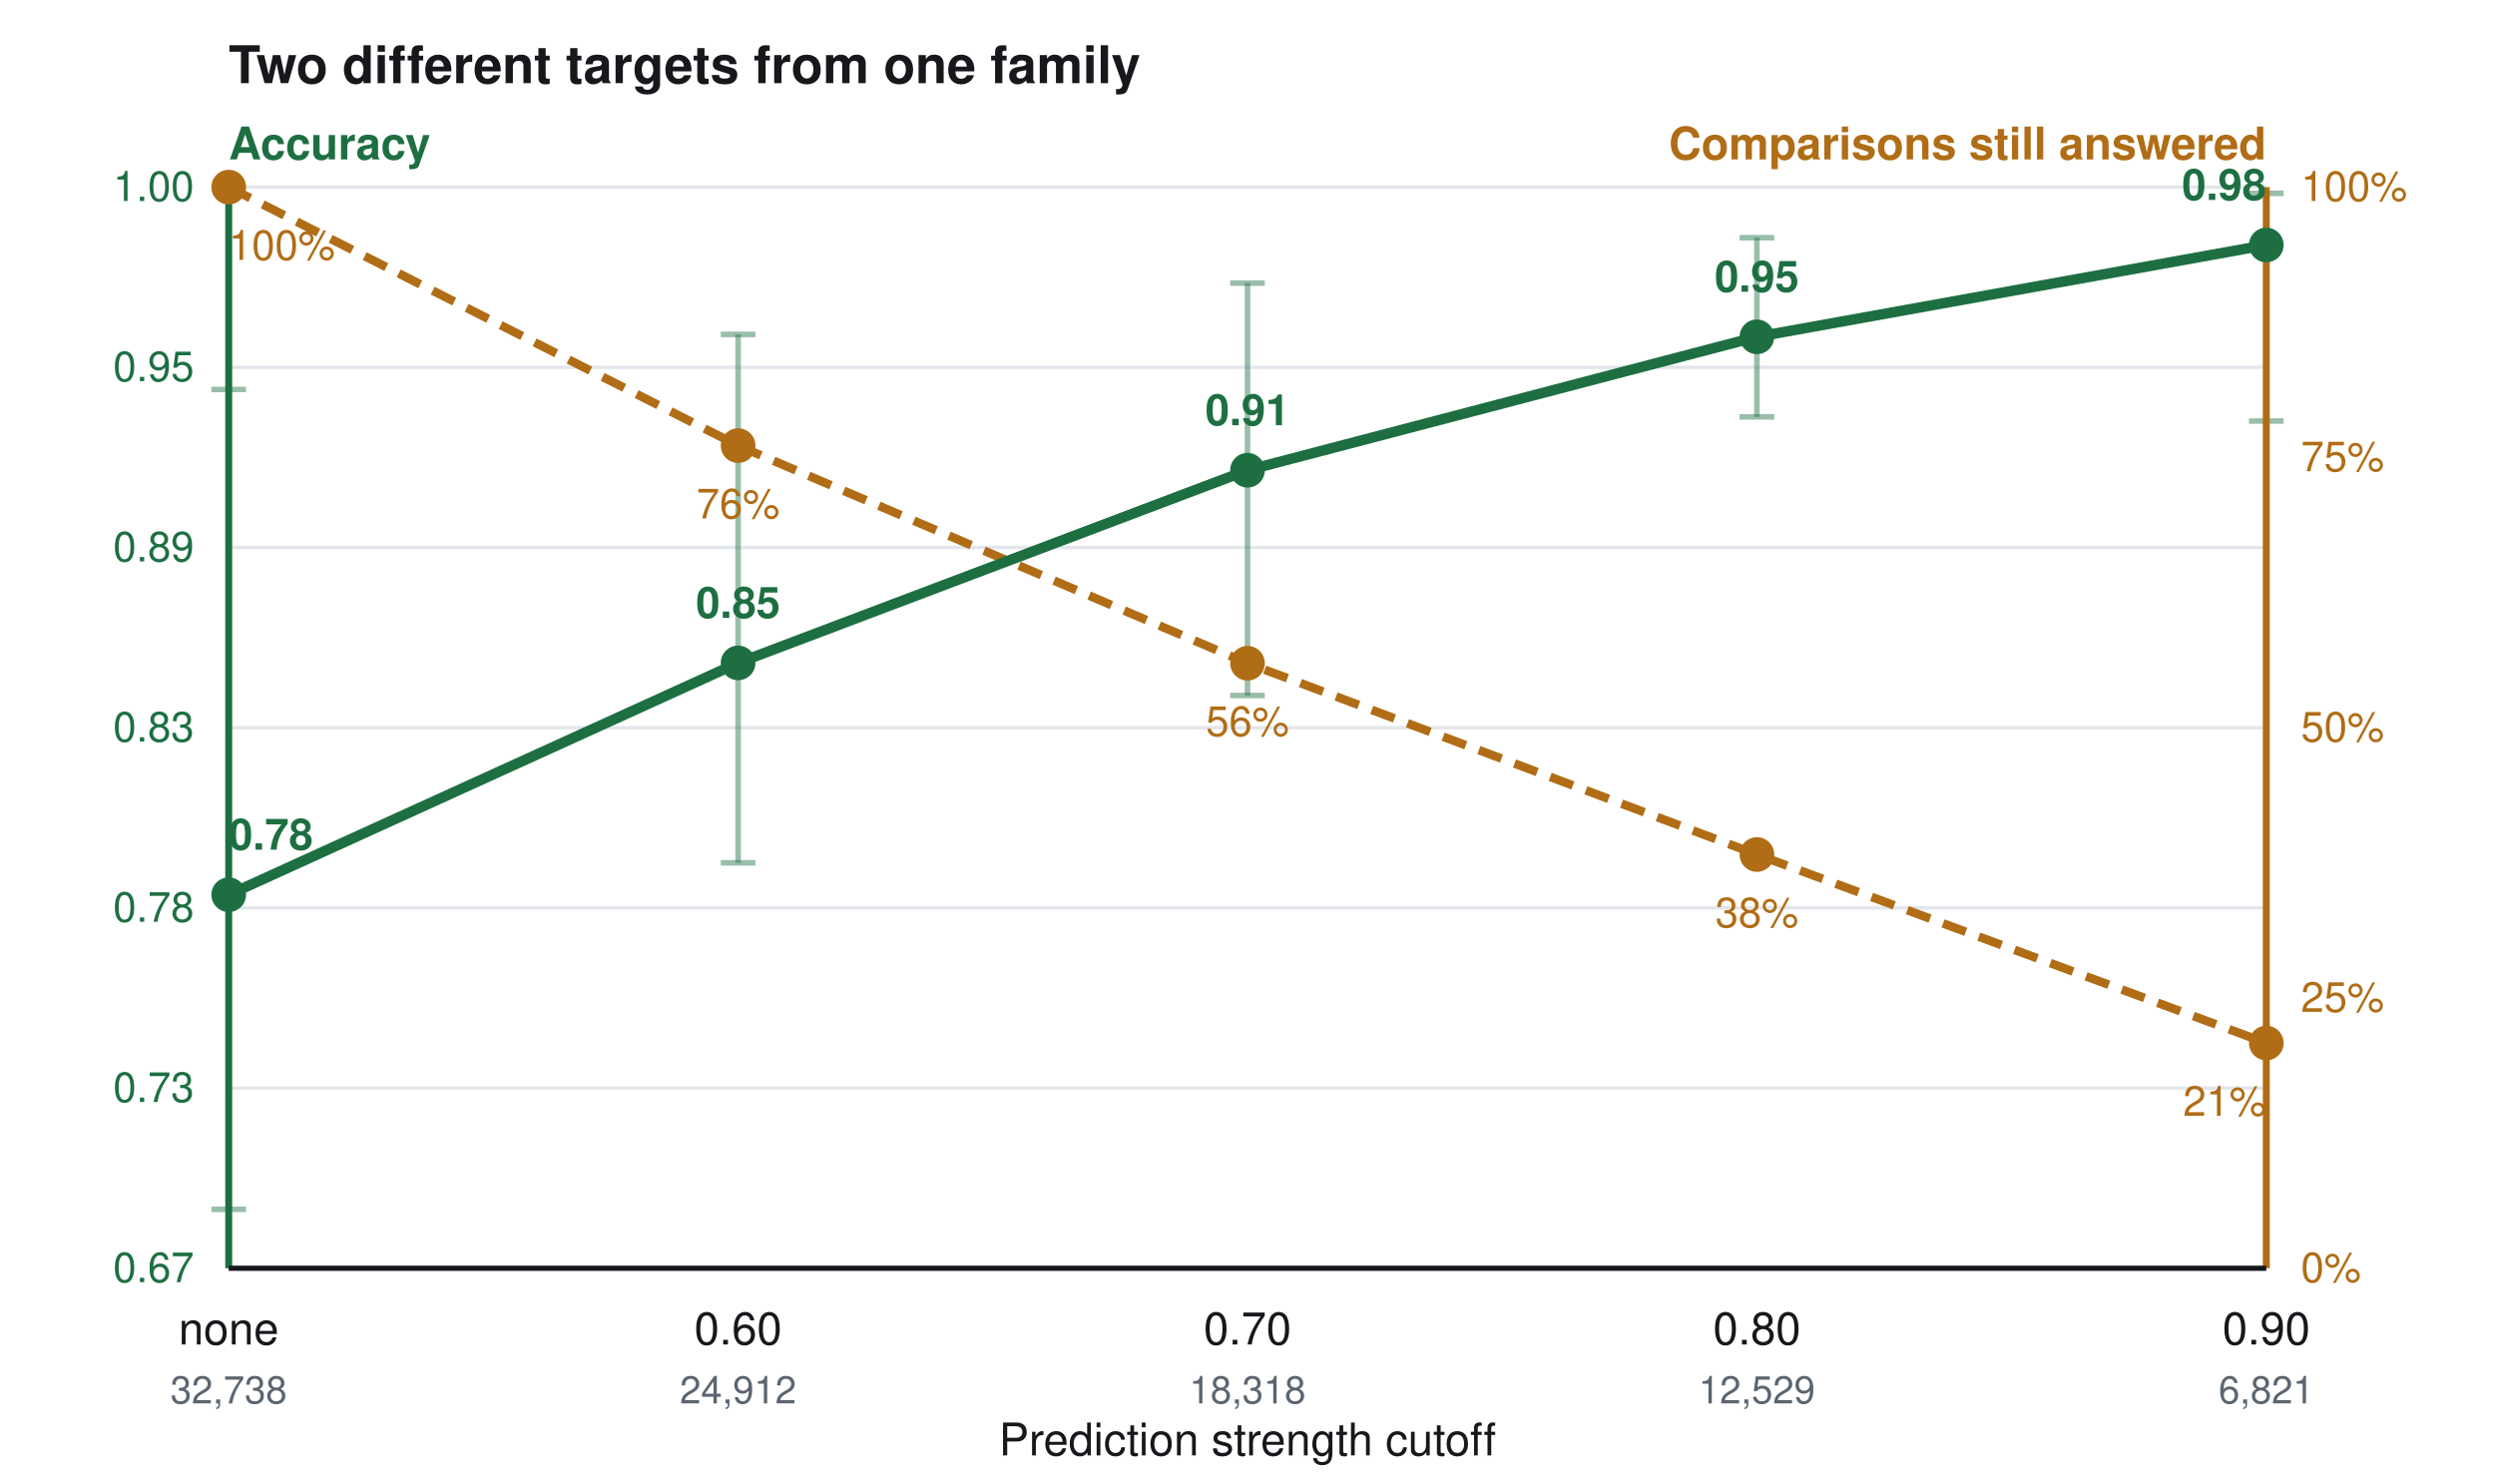
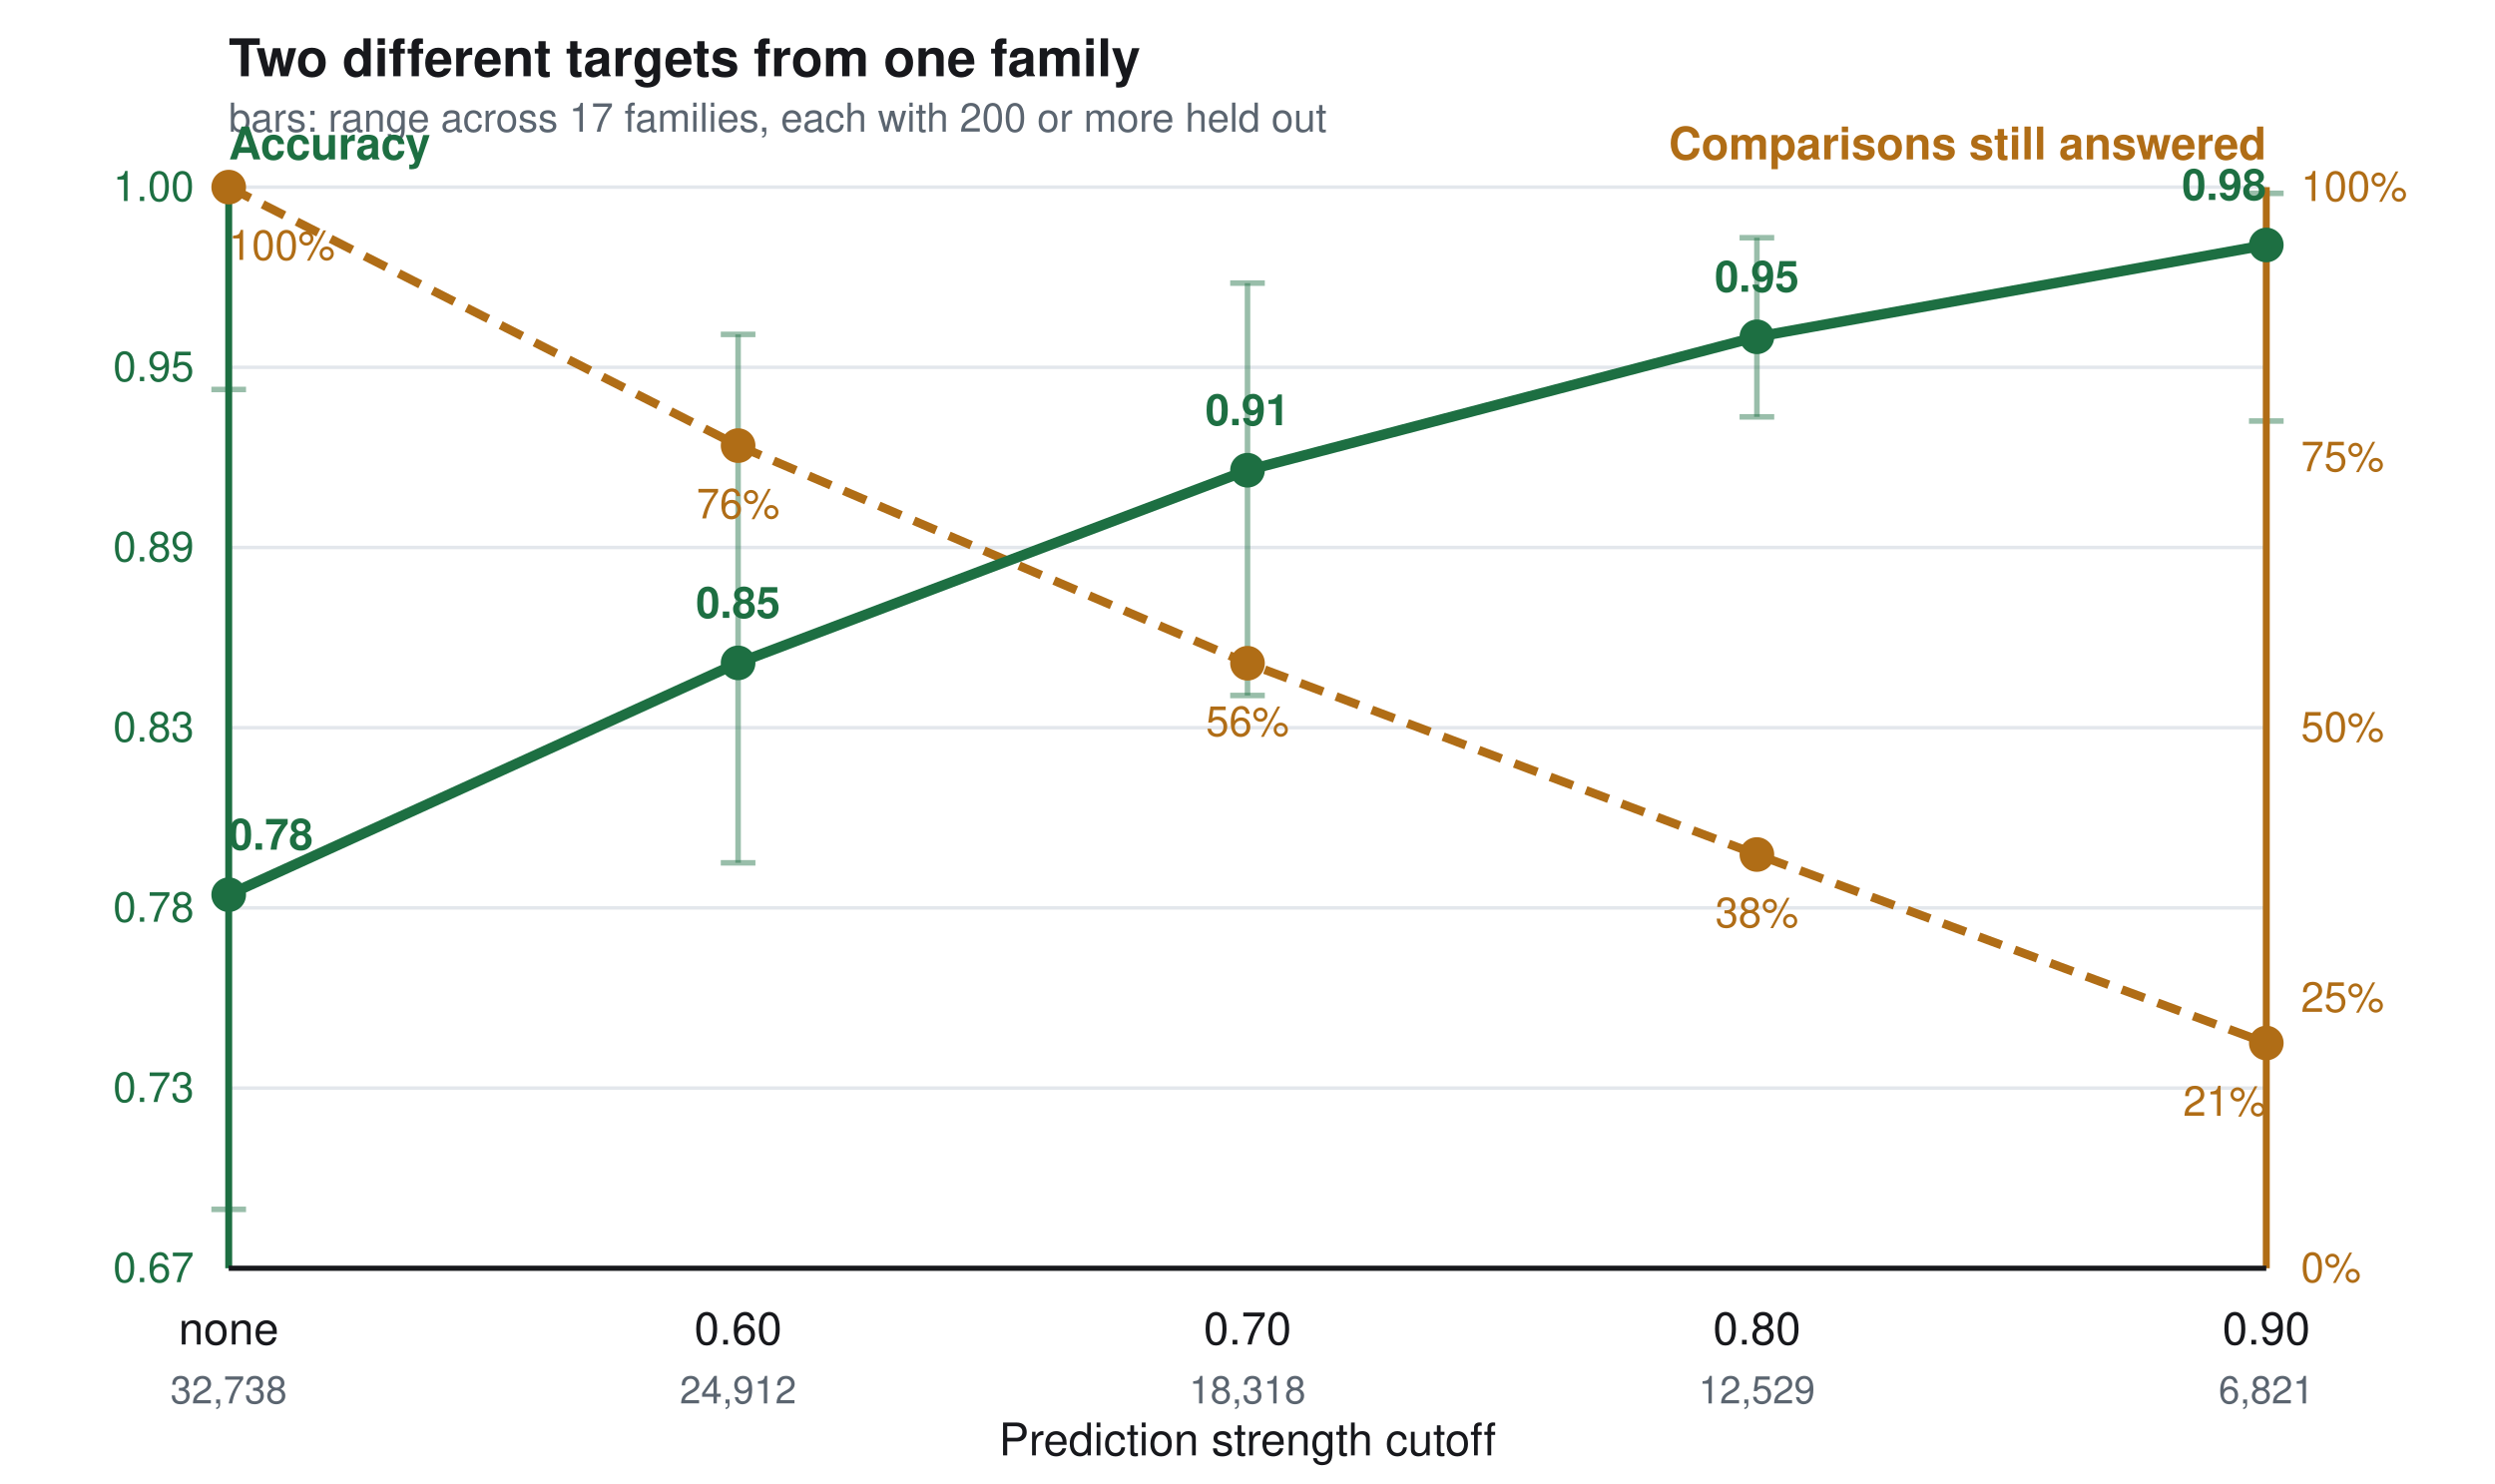
<svg xmlns="http://www.w3.org/2000/svg" viewBox="0 0 720 428" width="100%" role="img" font-family="-apple-system,BlinkMacSystemFont,Segoe UI,Helvetica,Arial,sans-serif" aria-label="Accuracy rises from 0.78 to 0.98 as the prediction      strength cutoff rises, while the share of comparisons still answered falls from      100 percent to 21 percent. Vertical bars give the range across families at each cutoff, from 0.69 to 0.94 with no gate.">
  <line x1="66" y1="366.0" x2="654" y2="366.0" stroke="#e3e7ec" stroke-width="1" />
  <line x1="66" y1="314.0" x2="654" y2="314.0" stroke="#e3e7ec" stroke-width="1" />
  <line x1="66" y1="262.0" x2="654" y2="262.0" stroke="#e3e7ec" stroke-width="1" />
  <line x1="66" y1="210.0" x2="654" y2="210.0" stroke="#e3e7ec" stroke-width="1" />
  <line x1="66" y1="158.0" x2="654" y2="158.0" stroke="#e3e7ec" stroke-width="1" />
  <line x1="66" y1="106.0" x2="654" y2="106.0" stroke="#e3e7ec" stroke-width="1" />
  <line x1="66" y1="54.0" x2="654" y2="54.0" stroke="#e3e7ec" stroke-width="1" />
  <line x1="66.0" y1="349.0" x2="66.0" y2="112.4" stroke="#1d6f42" stroke-width="1.6" opacity="0.45" />
  <line x1="61.0" y1="349.0" x2="71.0" y2="349.0" stroke="#1d6f42" stroke-width="1.6" opacity="0.45" />
  <line x1="61.0" y1="112.4" x2="71.0" y2="112.4" stroke="#1d6f42" stroke-width="1.6" opacity="0.45" />
  <line x1="213.0" y1="249.0" x2="213.0" y2="96.5" stroke="#1d6f42" stroke-width="1.6" opacity="0.45" />
  <line x1="208.0" y1="249.0" x2="218.0" y2="249.0" stroke="#1d6f42" stroke-width="1.6" opacity="0.45" />
  <line x1="208.0" y1="96.5" x2="218.0" y2="96.5" stroke="#1d6f42" stroke-width="1.6" opacity="0.45" />
  <line x1="360.0" y1="200.7" x2="360.0" y2="81.7" stroke="#1d6f42" stroke-width="1.6" opacity="0.45" />
  <line x1="355.0" y1="200.7" x2="365.0" y2="200.7" stroke="#1d6f42" stroke-width="1.6" opacity="0.45" />
  <line x1="355.0" y1="81.7" x2="365.0" y2="81.7" stroke="#1d6f42" stroke-width="1.6" opacity="0.45" />
  <line x1="507.0" y1="120.3" x2="507.0" y2="68.6" stroke="#1d6f42" stroke-width="1.6" opacity="0.45" />
  <line x1="502.0" y1="120.3" x2="512.0" y2="120.3" stroke="#1d6f42" stroke-width="1.6" opacity="0.45" />
  <line x1="502.0" y1="68.6" x2="512.0" y2="68.6" stroke="#1d6f42" stroke-width="1.6" opacity="0.45" />
  <line x1="654.0" y1="121.5" x2="654.0" y2="55.8" stroke="#1d6f42" stroke-width="1.6" opacity="0.45" />
  <line x1="649.0" y1="121.5" x2="659.0" y2="121.5" stroke="#1d6f42" stroke-width="1.6" opacity="0.45" />
  <line x1="649.0" y1="55.8" x2="659.0" y2="55.8" stroke="#1d6f42" stroke-width="1.6" opacity="0.45" />
  <line x1="66" y1="54" x2="66" y2="366" stroke="#1d6f42" stroke-width="2" />
  <line x1="654" y1="54" x2="654" y2="366" stroke="#b06d16" stroke-width="2" />
  <line x1="66" y1="366" x2="654" y2="366" stroke="#17181c" stroke-width="1.5" />
  <text x="56" y="370.0" text-anchor="end" font-size="12" fill="#1d6f42">0.67</text>
  <text x="56" y="318.0" text-anchor="end" font-size="12" fill="#1d6f42">0.73</text>
  <text x="56" y="266.0" text-anchor="end" font-size="12" fill="#1d6f42">0.78</text>
  <text x="56" y="214.0" text-anchor="end" font-size="12" fill="#1d6f42">0.83</text>
  <text x="56" y="162.0" text-anchor="end" font-size="12" fill="#1d6f42">0.89</text>
  <text x="56" y="110.0" text-anchor="end" font-size="12" fill="#1d6f42">0.95</text>
  <text x="56" y="58.0" text-anchor="end" font-size="12" fill="#1d6f42">1.00</text>
  <text x="664" y="370.0" font-size="12" fill="#b06d16">0%</text>
  <text x="664" y="292.0" font-size="12" fill="#b06d16">25%</text>
  <text x="664" y="214.0" font-size="12" fill="#b06d16">50%</text>
  <text x="664" y="136.0" font-size="12" fill="#b06d16">75%</text>
  <text x="664" y="58.0" font-size="12" fill="#b06d16">100%</text>
  <polyline points="66.0,54.0 213.0,128.6 360.0,191.4 507.0,246.6 654.0,301.0" fill="none" stroke="#b06d16" stroke-width="2.5" stroke-dasharray="7 4" />
  <polyline points="66.0,258.2 213.0,191.3 360.0,135.7 507.0,97.2 654.0,70.7" fill="none" stroke="#1d6f42" stroke-width="3" />
  <circle cx="66.0" cy="258.2" r="5" fill="#1d6f42" />
  <circle cx="66.0" cy="54.0" r="5" fill="#b06d16" />
  <text x="66.0" y="245.2" text-anchor="start" font-size="12.5" font-weight="700" fill="#1d6f42">0.78</text>
  <text x="66.0" y="75.0" text-anchor="start" font-size="12" fill="#b06d16">100%</text>
  <text x="66.0" y="388.0" text-anchor="middle" font-size="13" fill="#17181c">none</text>
  <text x="66.0" y="405.0" text-anchor="middle" font-size="11" fill="#5b6570">32,738</text>
  <circle cx="213.0" cy="191.3" r="5" fill="#1d6f42" />
  <circle cx="213.0" cy="128.6" r="5" fill="#b06d16" />
  <text x="213.0" y="178.3" text-anchor="middle" font-size="12.5" font-weight="700" fill="#1d6f42">0.85</text>
  <text x="213.0" y="149.6" text-anchor="middle" font-size="12" fill="#b06d16">76%</text>
  <text x="213.0" y="388.0" text-anchor="middle" font-size="13" fill="#17181c">0.60</text>
  <text x="213.0" y="405.0" text-anchor="middle" font-size="11" fill="#5b6570">24,912</text>
  <circle cx="360.0" cy="135.7" r="5" fill="#1d6f42" />
  <circle cx="360.0" cy="191.4" r="5" fill="#b06d16" />
  <text x="360.0" y="122.7" text-anchor="middle" font-size="12.5" font-weight="700" fill="#1d6f42">0.91</text>
  <text x="360.0" y="212.4" text-anchor="middle" font-size="12" fill="#b06d16">56%</text>
  <text x="360.0" y="388.0" text-anchor="middle" font-size="13" fill="#17181c">0.70</text>
  <text x="360.0" y="405.0" text-anchor="middle" font-size="11" fill="#5b6570">18,318</text>
  <circle cx="507.0" cy="97.2" r="5" fill="#1d6f42" />
  <circle cx="507.0" cy="246.6" r="5" fill="#b06d16" />
  <text x="507.0" y="84.2" text-anchor="middle" font-size="12.5" font-weight="700" fill="#1d6f42">0.95</text>
  <text x="507.0" y="267.6" text-anchor="middle" font-size="12" fill="#b06d16">38%</text>
  <text x="507.0" y="388.0" text-anchor="middle" font-size="13" fill="#17181c">0.80</text>
  <text x="507.0" y="405.0" text-anchor="middle" font-size="11" fill="#5b6570">12,529</text>
  <circle cx="654.0" cy="70.7" r="5" fill="#1d6f42" />
  <circle cx="654.0" cy="301.0" r="5" fill="#b06d16" />
  <text x="654.0" y="57.7" text-anchor="end" font-size="12.5" font-weight="700" fill="#1d6f42">0.98</text>
  <text x="654.0" y="322.0" text-anchor="end" font-size="12" fill="#b06d16">21%</text>
  <text x="654.0" y="388.0" text-anchor="middle" font-size="13" fill="#17181c">0.90</text>
  <text x="654.0" y="405.0" text-anchor="middle" font-size="11" fill="#5b6570">6,821</text>
-   <text x="66" y="24" font-size="15" font-weight="700" fill="#17181c">Two different targets from one family</text>
+   <text x="66" y="22" font-size="15" font-weight="700" fill="#17181c">Two different targets from one family</text>
+   <text x="66" y="38" font-size="11.5" fill="#5b6570">bars: range across 17 families, each with 200 or more held out</text>
  <text x="66" y="46" font-size="13" font-weight="700" fill="#1d6f42">Accuracy</text>
  <text x="654" y="46" text-anchor="end" font-size="13" font-weight="700" fill="#b06d16">Comparisons still answered</text>
  <text x="360.0" y="420" text-anchor="middle" font-size="13" fill="#17181c">
    Prediction strength cutoff</text>
</svg>
